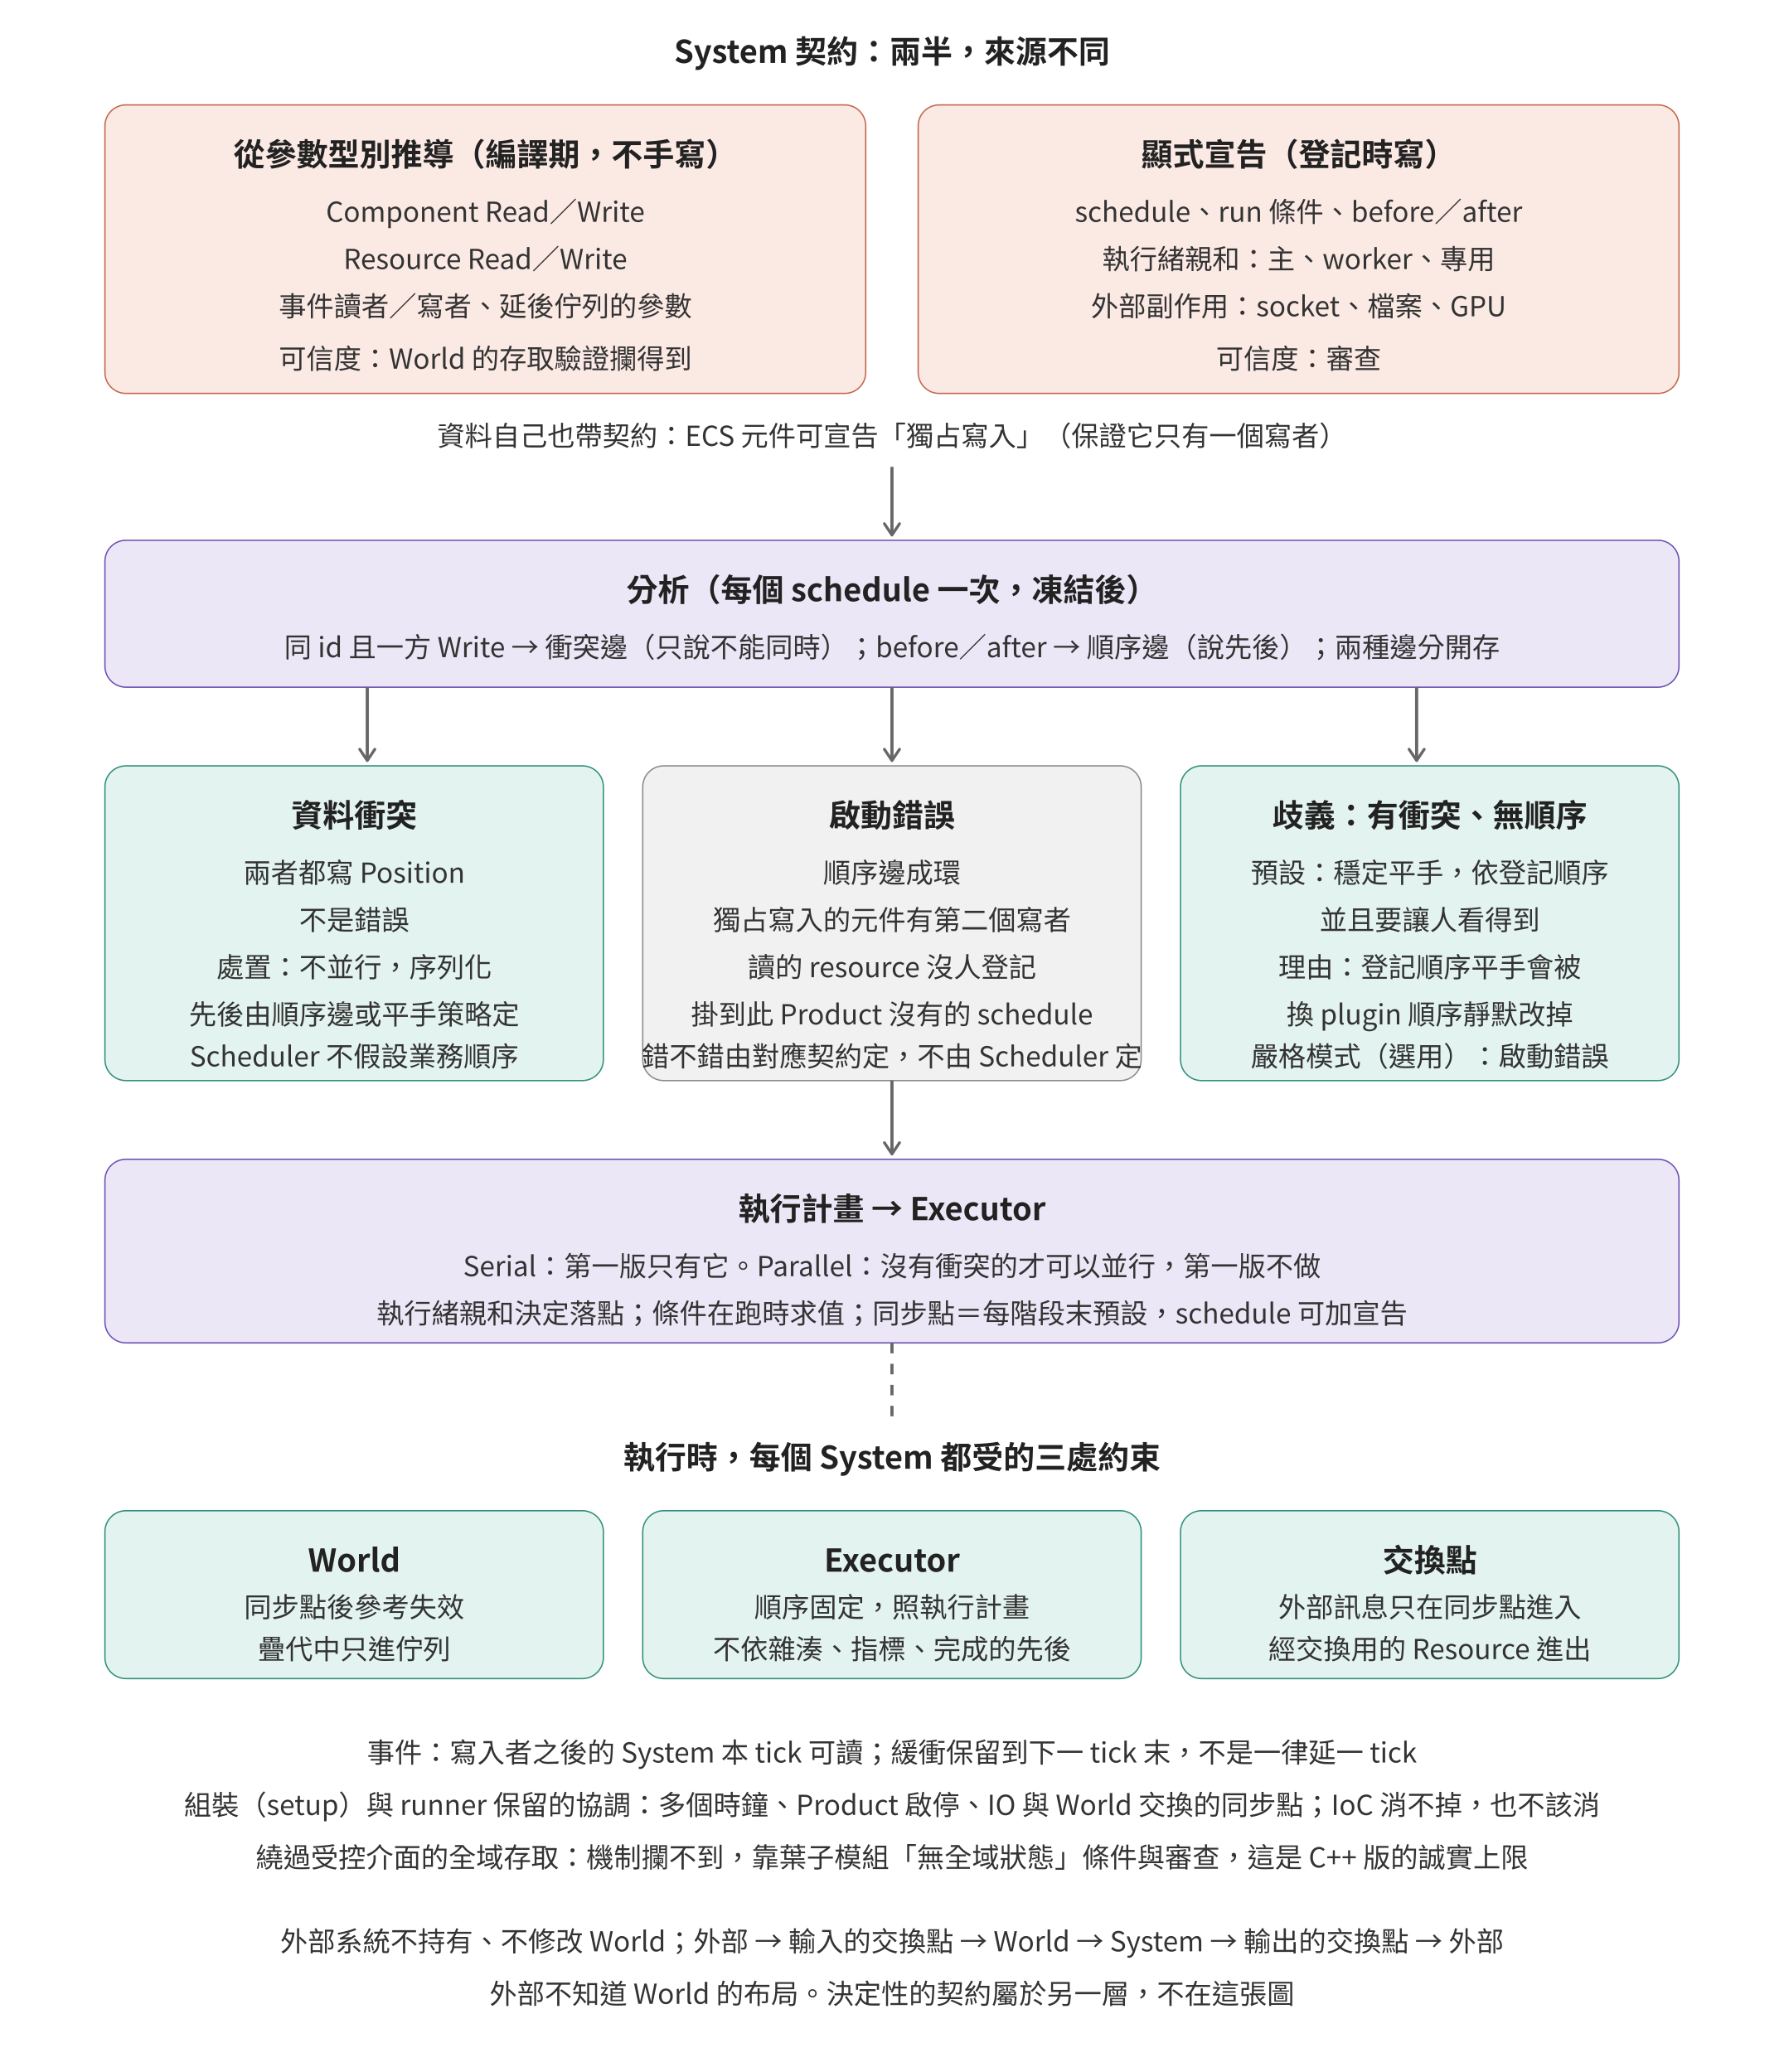
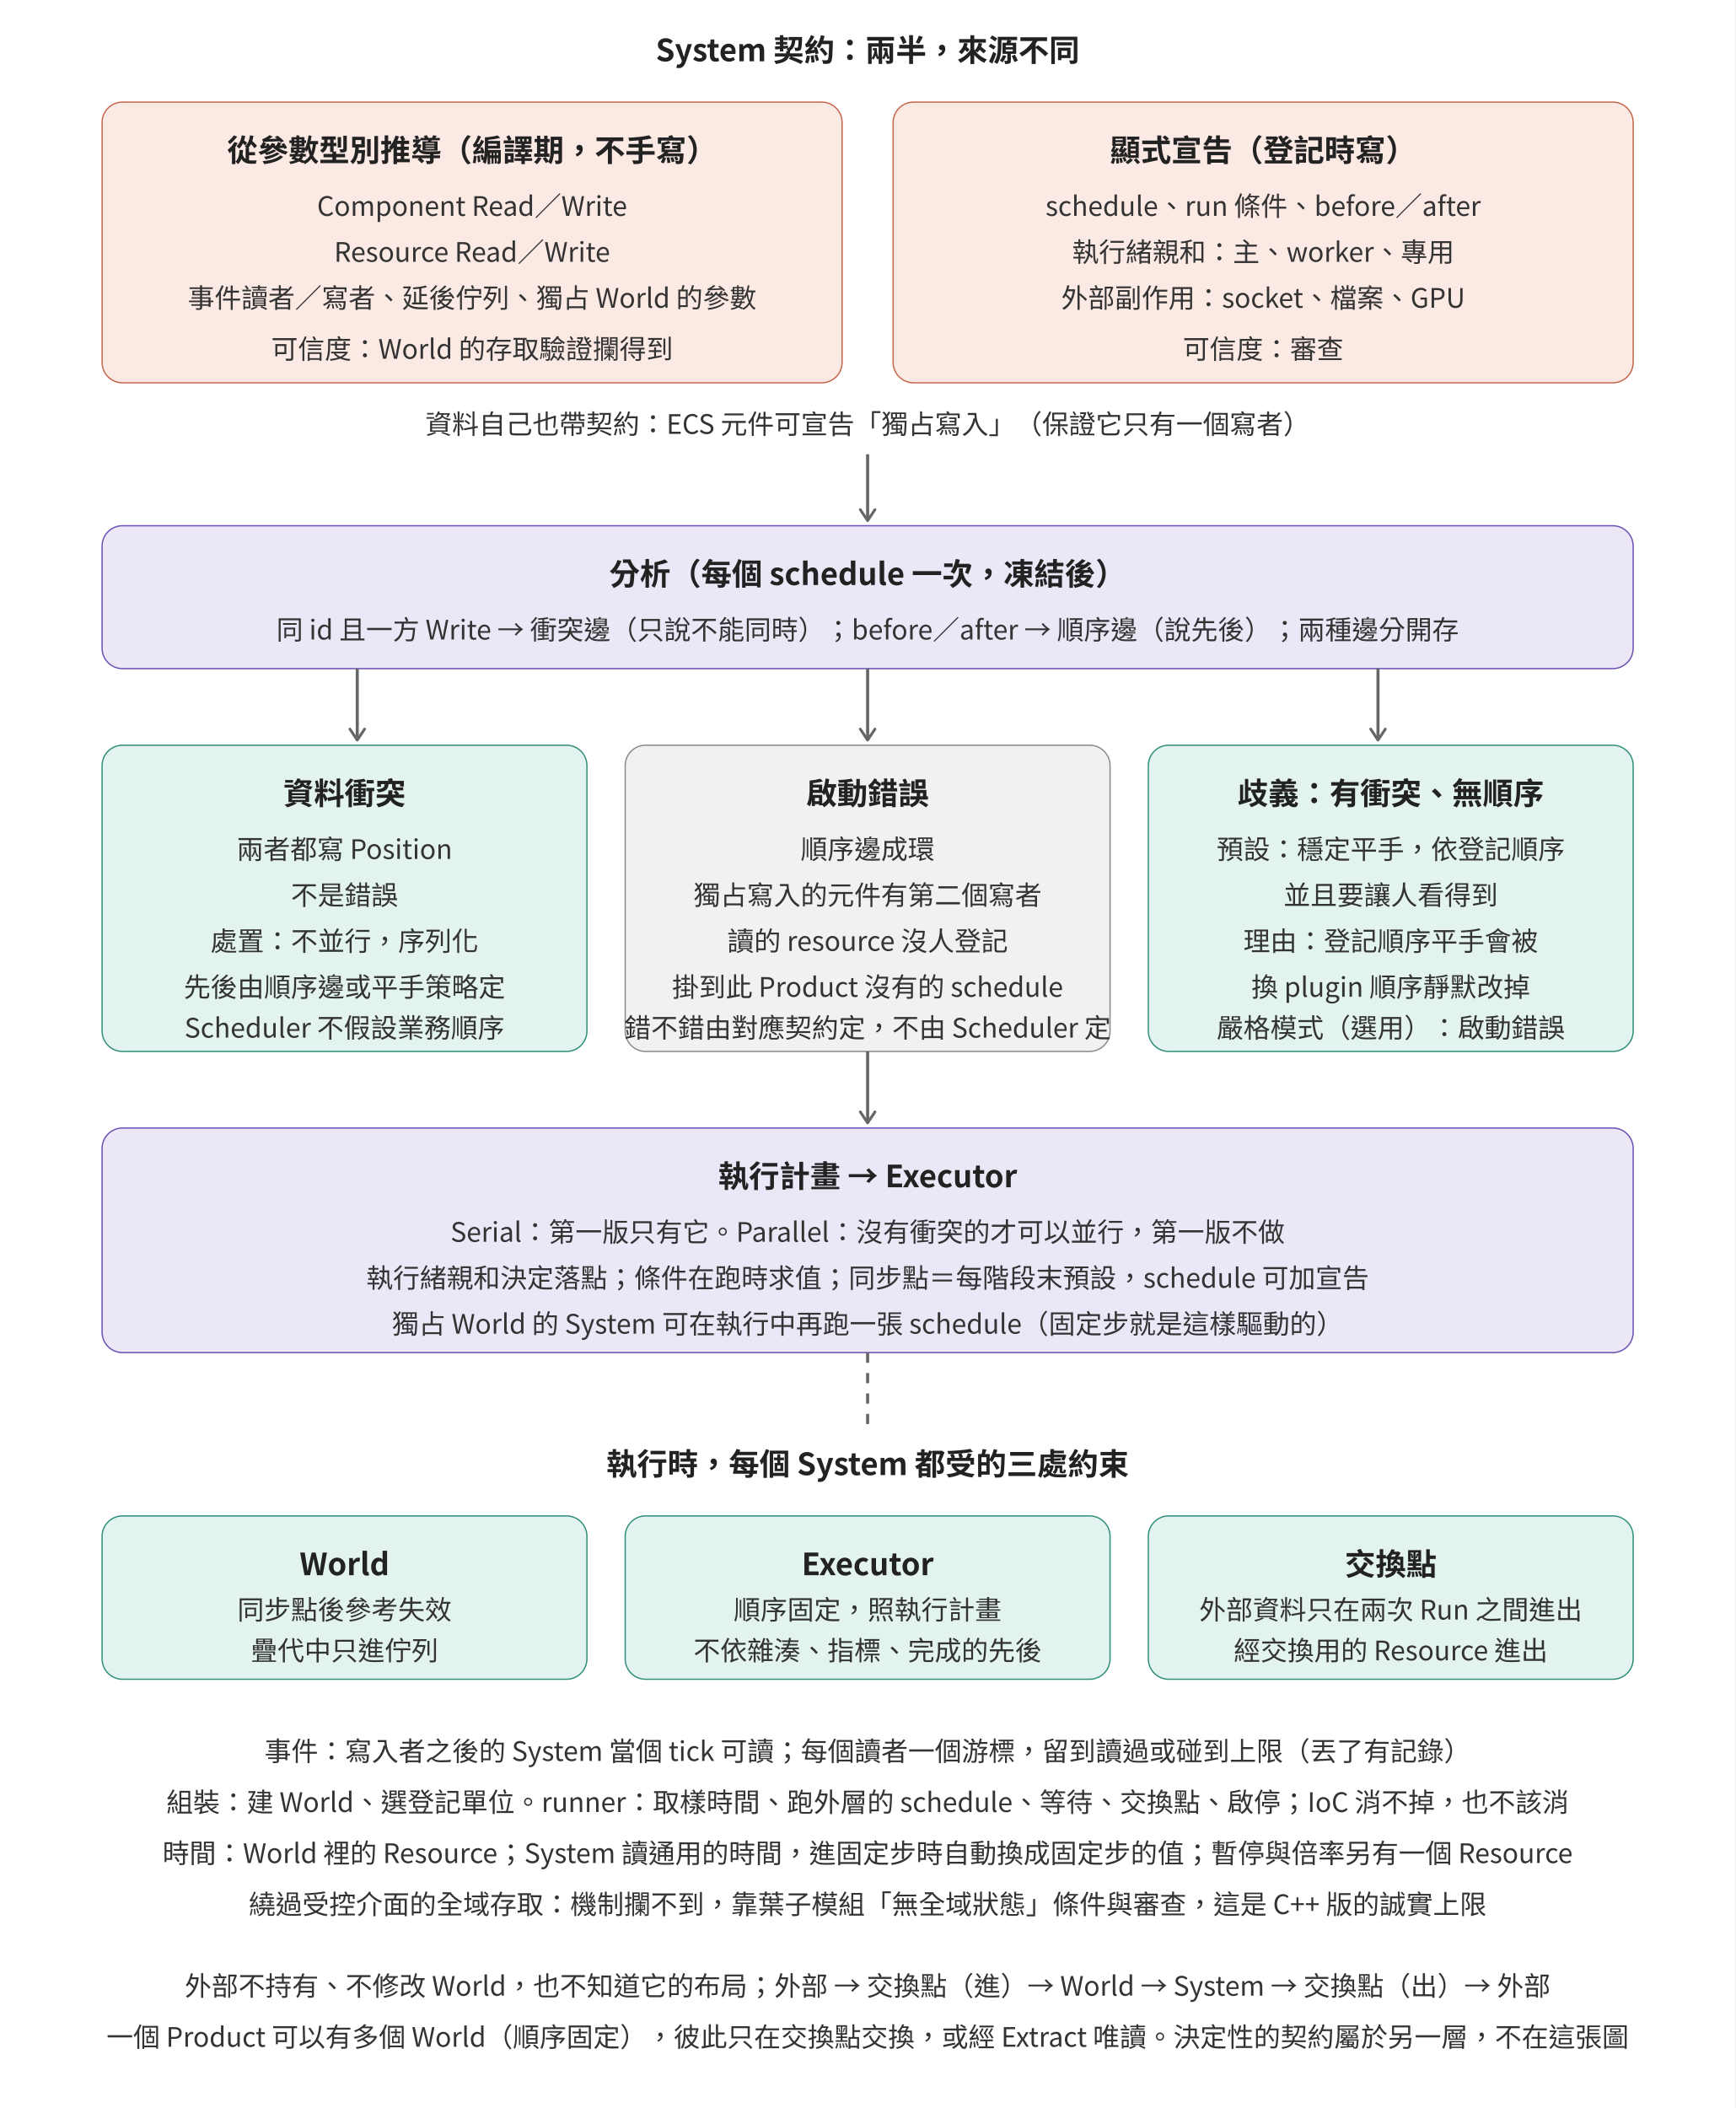
- <svg xmlns="http://www.w3.org/2000/svg" width="680" viewBox="0 0 680 790" role="img">
+ <svg xmlns="http://www.w3.org/2000/svg" width="680" viewBox="0 0 680 826" role="img">
  <style>
  svg { font-family: -apple-system, "Segoe UI", "Noto Sans CJK TC", "PingFang TC", sans-serif; }
  .c-coral  { fill: #fbe9e4; stroke: #c4654a; }
  .c-teal   { fill: #e3f3ef; stroke: #2f8f7a; }
  .c-purple { fill: #ece7f6; stroke: #6b4fb3; }
  .c-gray   { fill: #f1f1f1; stroke: #8a8a8a; }
  .th { fill: #222; stroke: none; font-size: 12px; font-weight: 600; }
  .ts { fill: #333; stroke: none; font-size: 10.5px; }
  .arr { stroke: #666; fill: none; stroke-width: 1.2; }
  rect[fill="none"] { fill: none; }
</style>
-   <rect width="680" height="790" fill="#ffffff" />
+   <rect width="680" height="826" fill="#ffffff" />
  <defs>
    <marker id="a7" viewBox="0 0 10 10" refX="8" refY="5" markerWidth="6" markerHeight="6" orient="auto-start-reverse">
      <path d="M2 1L8 5L2 9" fill="none" stroke="#666" stroke-width="1.5" stroke-linecap="round" stroke-linejoin="round" />
    </marker>
  </defs>
  <text class="th" x="340" y="24" text-anchor="middle">System 契約：兩半，來源不同</text>
  <g class="c-coral">
    <rect x="40" y="40" width="290" height="110" rx="8" stroke-width="0.5" />
    <text class="th" x="185" y="58" text-anchor="middle" dominant-baseline="central">從參數型別推導（編譯期，不手寫）</text>
    <text class="ts" x="185" y="80" text-anchor="middle" dominant-baseline="central">Component Read／Write</text>
    <text class="ts" x="185" y="98" text-anchor="middle" dominant-baseline="central">Resource Read／Write</text>
-     <text class="ts" x="185" y="116" text-anchor="middle" dominant-baseline="central">事件讀者／寫者、延後佇列的參數</text>
+     <text class="ts" x="185" y="116" text-anchor="middle" dominant-baseline="central">事件讀者／寫者、延後佇列、獨占 World 的參數</text>
    <text class="ts" x="185" y="136" text-anchor="middle" dominant-baseline="central">可信度：World 的存取驗證攔得到</text>
  </g>
  <g class="c-coral">
    <rect x="350" y="40" width="290" height="110" rx="8" stroke-width="0.5" />
    <text class="th" x="495" y="58" text-anchor="middle" dominant-baseline="central">顯式宣告（登記時寫）</text>
    <text class="ts" x="495" y="80" text-anchor="middle" dominant-baseline="central">schedule、run 條件、before／after</text>
    <text class="ts" x="495" y="98" text-anchor="middle" dominant-baseline="central">執行緒親和：主、worker、專用</text>
    <text class="ts" x="495" y="116" text-anchor="middle" dominant-baseline="central">外部副作用：socket、檔案、GPU</text>
    <text class="ts" x="495" y="136" text-anchor="middle" dominant-baseline="central">可信度：審查</text>
  </g>
  <text class="ts" x="340" y="170" text-anchor="middle">資料自己也帶契約：ECS 元件可宣告「獨占寫入」（保證它只有一個寫者）</text>
  <line x1="340" y1="178" x2="340" y2="204" class="arr" marker-end="url(#a7)" />
  <g class="c-purple">
    <rect x="40" y="206" width="600" height="56" rx="8" stroke-width="0.5" />
    <text class="th" x="340" y="224" text-anchor="middle" dominant-baseline="central">分析（每個 schedule 一次，凍結後）</text>
    <text class="ts" x="340" y="246" text-anchor="middle" dominant-baseline="central">同 id 且一方 Write → 衝突邊（只說不能同時）；before／after → 順序邊（說先後）；兩種邊分開存</text>
  </g>
  <line x1="140" y1="262" x2="140" y2="290" class="arr" marker-end="url(#a7)" />
  <line x1="340" y1="262" x2="340" y2="290" class="arr" marker-end="url(#a7)" />
  <line x1="540" y1="262" x2="540" y2="290" class="arr" marker-end="url(#a7)" />
  <g class="c-teal">
    <rect x="40" y="292" width="190" height="120" rx="8" stroke-width="0.5" />
    <text class="th" x="135" y="310" text-anchor="middle" dominant-baseline="central">資料衝突</text>
    <text class="ts" x="135" y="332" text-anchor="middle" dominant-baseline="central">兩者都寫 Position</text>
    <text class="ts" x="135" y="350" text-anchor="middle" dominant-baseline="central">不是錯誤</text>
    <text class="ts" x="135" y="368" text-anchor="middle" dominant-baseline="central">處置：不並行，序列化</text>
    <text class="ts" x="135" y="386" text-anchor="middle" dominant-baseline="central">先後由順序邊或平手策略定</text>
    <text class="ts" x="135" y="402" text-anchor="middle" dominant-baseline="central">Scheduler 不假設業務順序</text>
  </g>
  <g class="c-gray">
    <rect x="245" y="292" width="190" height="120" rx="8" stroke-width="0.5" />
    <text class="th" x="340" y="310" text-anchor="middle" dominant-baseline="central">啟動錯誤</text>
    <text class="ts" x="340" y="332" text-anchor="middle" dominant-baseline="central">順序邊成環</text>
    <text class="ts" x="340" y="350" text-anchor="middle" dominant-baseline="central">獨占寫入的元件有第二個寫者</text>
    <text class="ts" x="340" y="368" text-anchor="middle" dominant-baseline="central">讀的 resource 沒人登記</text>
    <text class="ts" x="340" y="386" text-anchor="middle" dominant-baseline="central">掛到此 Product 沒有的 schedule</text>
    <text class="ts" x="340" y="402" text-anchor="middle" dominant-baseline="central">錯不錯由對應契約定，不由 Scheduler 定</text>
  </g>
  <g class="c-teal">
    <rect x="450" y="292" width="190" height="120" rx="8" stroke-width="0.5" />
    <text class="th" x="545" y="310" text-anchor="middle" dominant-baseline="central">歧義：有衝突、無順序</text>
    <text class="ts" x="545" y="332" text-anchor="middle" dominant-baseline="central">預設：穩定平手，依登記順序</text>
    <text class="ts" x="545" y="350" text-anchor="middle" dominant-baseline="central">並且要讓人看得到</text>
    <text class="ts" x="545" y="368" text-anchor="middle" dominant-baseline="central">理由：登記順序平手會被</text>
    <text class="ts" x="545" y="386" text-anchor="middle" dominant-baseline="central">換 plugin 順序靜默改掉</text>
    <text class="ts" x="545" y="402" text-anchor="middle" dominant-baseline="central">嚴格模式（選用）：啟動錯誤</text>
  </g>
  <line x1="340" y1="412" x2="340" y2="440" class="arr" marker-end="url(#a7)" />
  <g class="c-purple">
-     <rect x="40" y="442" width="600" height="70" rx="8" stroke-width="0.5" />
+     <rect x="40" y="442" width="600" height="88" rx="8" stroke-width="0.5" />
    <text class="th" x="340" y="460" text-anchor="middle" dominant-baseline="central">執行計畫 → Executor</text>
    <text class="ts" x="340" y="482" text-anchor="middle" dominant-baseline="central">Serial：第一版只有它。Parallel：沒有衝突的才可以並行，第一版不做</text>
    <text class="ts" x="340" y="500" text-anchor="middle" dominant-baseline="central">執行緒親和決定落點；條件在跑時求值；同步點＝每階段末預設，schedule 可加宣告</text>
+     <text class="ts" x="340" y="518" text-anchor="middle" dominant-baseline="central">獨占 World 的 System 可在執行中再跑一張 schedule（固定步就是這樣驅動的）</text>
  </g>
-   <line x1="340" y1="512" x2="340" y2="540" class="arr" stroke-dasharray="4 4" />
-   <text class="th" x="340" y="560" text-anchor="middle">執行時，每個 System 都受的三處約束</text>
+   <line x1="340" y1="530" x2="340" y2="558" class="arr" stroke-dasharray="4 4" />
+   <text class="th" x="340" y="578" text-anchor="middle">執行時，每個 System 都受的三處約束</text>
  <g class="c-teal">
-     <rect x="40" y="576" width="190" height="64" rx="8" stroke-width="0.5" />
-     <text class="th" x="135" y="594" text-anchor="middle" dominant-baseline="central">World</text>
-     <text class="ts" x="135" y="612" text-anchor="middle" dominant-baseline="central">同步點後參考失效</text>
-     <text class="ts" x="135" y="628" text-anchor="middle" dominant-baseline="central">疊代中只進佇列</text>
+     <rect x="40" y="594" width="190" height="64" rx="8" stroke-width="0.5" />
+     <text class="th" x="135" y="612" text-anchor="middle" dominant-baseline="central">World</text>
+     <text class="ts" x="135" y="630" text-anchor="middle" dominant-baseline="central">同步點後參考失效</text>
+     <text class="ts" x="135" y="646" text-anchor="middle" dominant-baseline="central">疊代中只進佇列</text>
  </g>
  <g class="c-teal">
-     <rect x="245" y="576" width="190" height="64" rx="8" stroke-width="0.5" />
-     <text class="th" x="340" y="594" text-anchor="middle" dominant-baseline="central">Executor</text>
-     <text class="ts" x="340" y="612" text-anchor="middle" dominant-baseline="central">順序固定，照執行計畫</text>
-     <text class="ts" x="340" y="628" text-anchor="middle" dominant-baseline="central">不依雜湊、指標、完成的先後</text>
+     <rect x="245" y="594" width="190" height="64" rx="8" stroke-width="0.5" />
+     <text class="th" x="340" y="612" text-anchor="middle" dominant-baseline="central">Executor</text>
+     <text class="ts" x="340" y="630" text-anchor="middle" dominant-baseline="central">順序固定，照執行計畫</text>
+     <text class="ts" x="340" y="646" text-anchor="middle" dominant-baseline="central">不依雜湊、指標、完成的先後</text>
  </g>
  <g class="c-teal">
-     <rect x="450" y="576" width="190" height="64" rx="8" stroke-width="0.5" />
-     <text class="th" x="545" y="594" text-anchor="middle" dominant-baseline="central">交換點</text>
-     <text class="ts" x="545" y="612" text-anchor="middle" dominant-baseline="central">外部訊息只在同步點進入</text>
-     <text class="ts" x="545" y="628" text-anchor="middle" dominant-baseline="central">經交換用的 Resource 進出</text>
+     <rect x="450" y="594" width="190" height="64" rx="8" stroke-width="0.5" />
+     <text class="th" x="545" y="612" text-anchor="middle" dominant-baseline="central">交換點</text>
+     <text class="ts" x="545" y="630" text-anchor="middle" dominant-baseline="central">外部資料只在兩次 Run 之間進出</text>
+     <text class="ts" x="545" y="646" text-anchor="middle" dominant-baseline="central">經交換用的 Resource 進出</text>
  </g>
-   <text class="ts" x="340" y="672" text-anchor="middle">事件：寫入者之後的 System 本 tick 可讀；緩衝保留到下一 tick 末，不是一律延一 tick</text>
-   <text class="ts" x="340" y="692" text-anchor="middle">組裝（setup）與 runner 保留的協調：多個時鐘、Product 啟停、IO 與 World 交換的同步點；IoC 消不掉，也不該消</text>
-   <text class="ts" x="340" y="712" text-anchor="middle">繞過受控介面的全域存取：機制攔不到，靠葉子模組「無全域狀態」條件與審查，這是 C++ 版的誠實上限</text>
-   <text class="ts" x="340" y="744" text-anchor="middle">外部系統不持有、不修改 World；外部 → 輸入的交換點 → World → System → 輸出的交換點 → 外部</text>
-   <text class="ts" x="340" y="764" text-anchor="middle">外部不知道 World 的布局。決定性的契約屬於另一層，不在這張圖</text>
+   <text class="ts" x="340" y="690" text-anchor="middle">事件：寫入者之後的 System 當個 tick 可讀；每個讀者一個游標，留到讀過或碰到上限（丟了有記錄）</text>
+   <text class="ts" x="340" y="710" text-anchor="middle">組裝：建 World、選登記單位。runner：取樣時間、跑外層的 schedule、等待、交換點、啟停；IoC 消不掉，也不該消</text>
+   <text class="ts" x="340" y="730" text-anchor="middle">時間：World 裡的 Resource；System 讀通用的時間，進固定步時自動換成固定步的值；暫停與倍率另有一個 Resource</text>
+   <text class="ts" x="340" y="750" text-anchor="middle">繞過受控介面的全域存取：機制攔不到，靠葉子模組「無全域狀態」條件與審查，這是 C++ 版的誠實上限</text>
+   <text class="ts" x="340" y="782" text-anchor="middle">外部不持有、不修改 World，也不知道它的布局；外部 → 交換點（進）→ World → System → 交換點（出）→ 外部</text>
+   <text class="ts" x="340" y="802" text-anchor="middle">一個 Product 可以有多個 World（順序固定），彼此只在交換點交換，或經 Extract 唯讀。決定性的契約屬於另一層，不在這張圖</text>
</svg>
